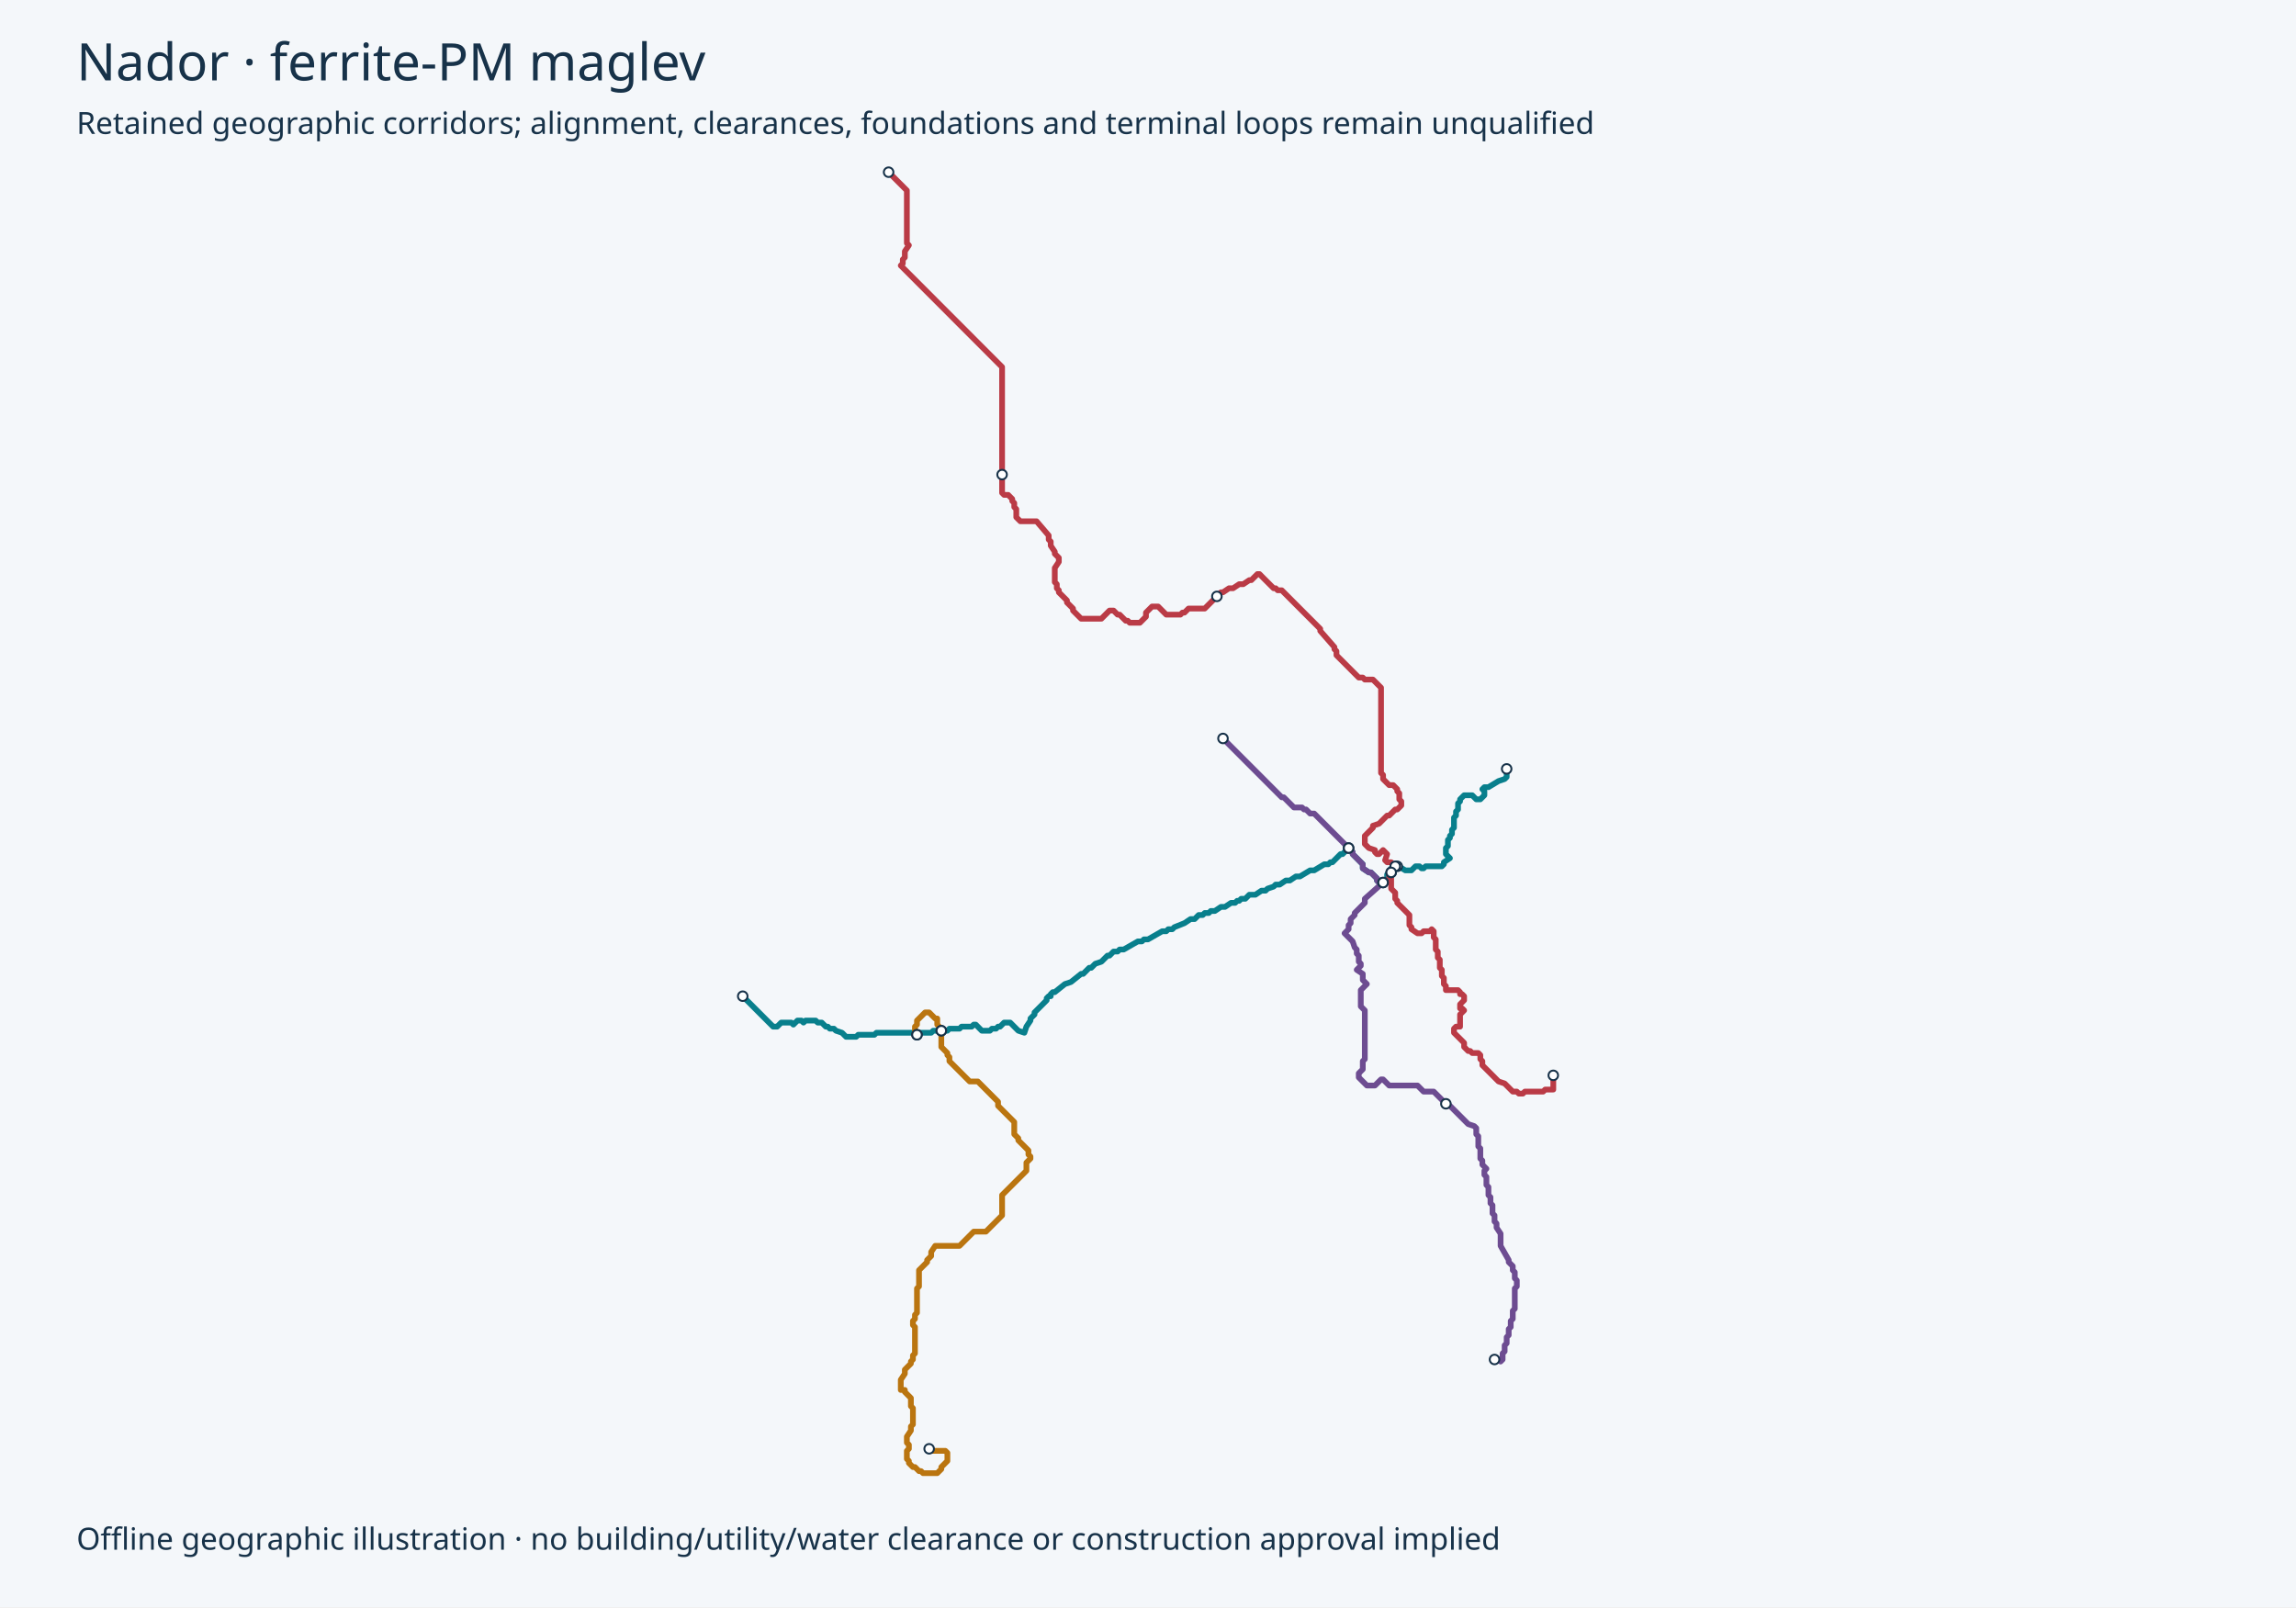
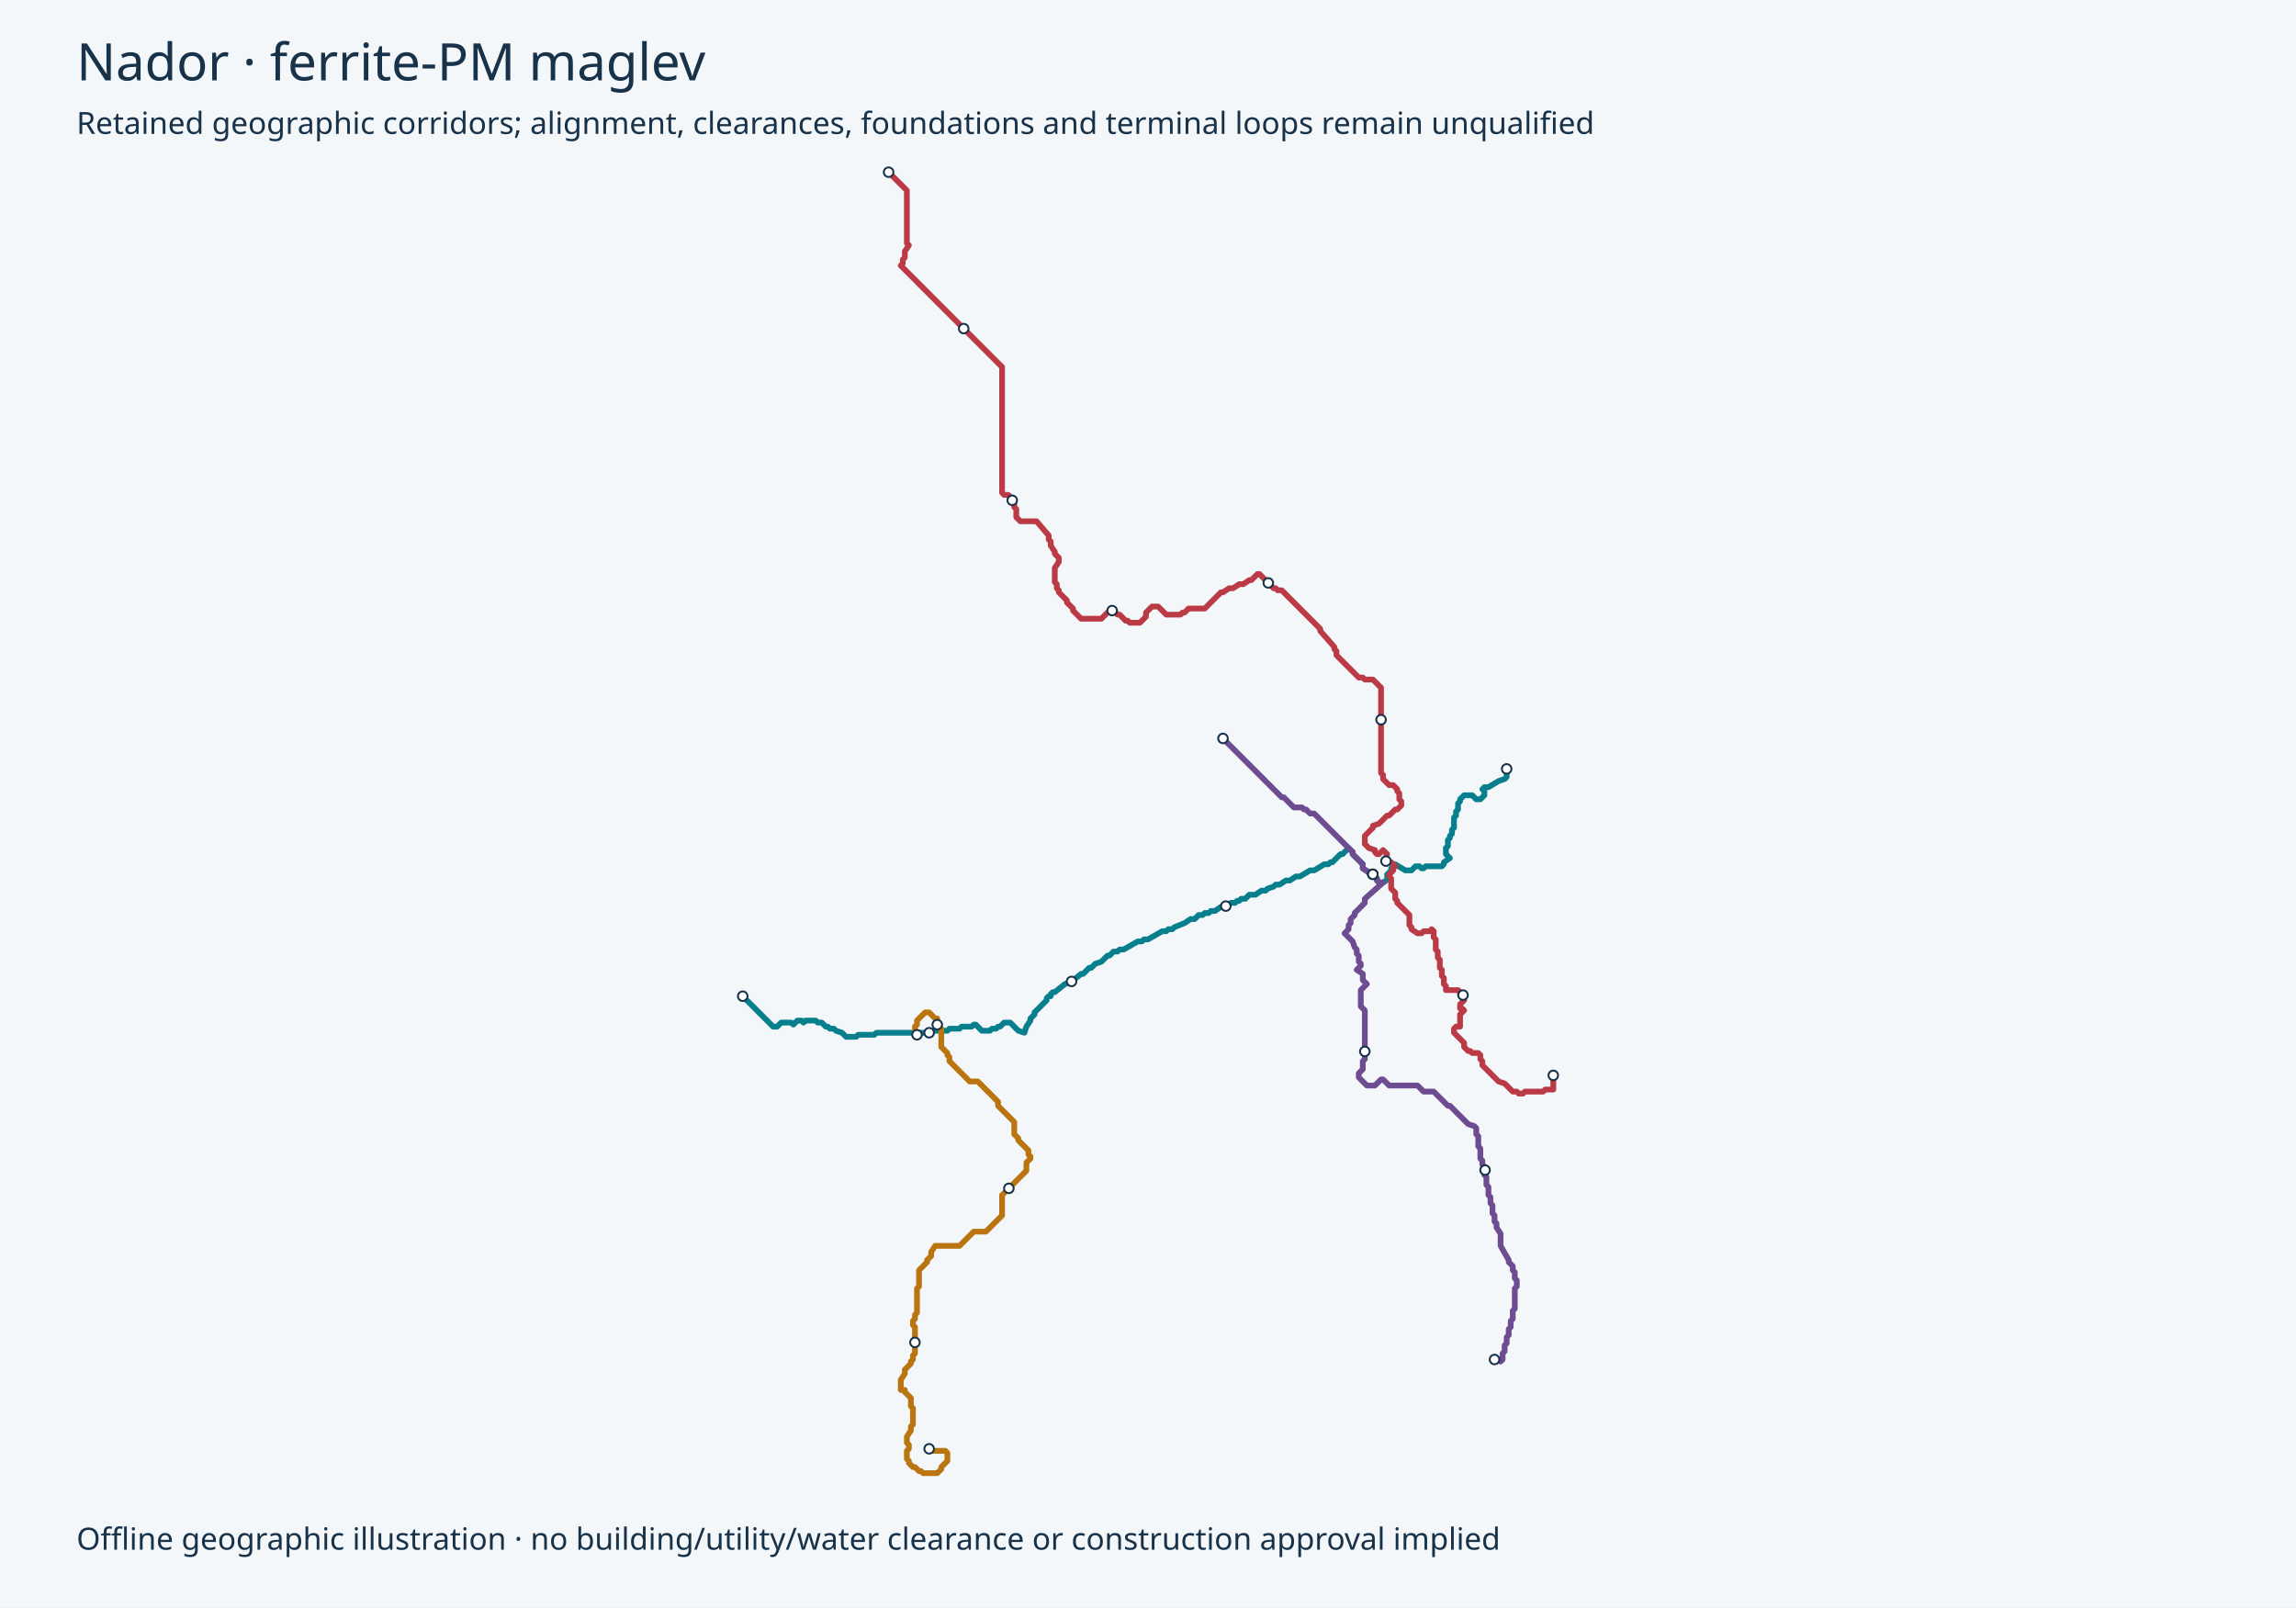
<svg xmlns="http://www.w3.org/2000/svg" width="1200" height="840" viewBox="0 0 1200 840" role="img">
  <rect width="1200" height="840" fill="#f4f7fa" />
  <g font-family="sans-serif" fill="#173249">
    <text x="40" y="42" font-size="27">Nador · ferrite-PM maglev</text>
    <text x="40" y="70" font-size="16">Retained geographic corridors; alignment, clearances, foundations and terminal loops remain unqualified</text>
  </g>
  <polyline points="787.46,401.89 787.46,406.13 786.40,407.19 783.22,408.25 777.93,411.44 775.81,411.44 774.75,412.50 775.81,413.56 775.81,415.68 773.69,417.80 771.57,417.80 769.46,415.68 765.22,415.68 763.10,417.80 763.10,418.86 762.04,419.92 762.04,423.10 760.98,424.17 760.98,426.29 759.92,427.35 759.92,432.65 758.87,433.71 758.87,435.83 757.81,436.90 757.81,437.96 756.75,439.02 756.75,442.20 755.69,443.26 755.69,446.44 757.81,448.56 754.63,450.69 754.63,451.75 753.57,452.81 745.10,452.81 744.04,453.87 742.98,453.87 741.92,452.81 739.80,452.81 737.68,454.93 734.51,454.93 729.21,451.75 727.09,453.87 727.09,455.99 726.03,455.99 726.03,457.05 724.97,457.05 724.97,458.11 726.03,459.17 722.86,461.29 720.74,461.29 719.68,460.23 719.68,459.17 716.50,455.99 715.44,455.99 712.26,453.87 712.26,451.75 706.97,446.44 706.97,445.38 704.85,443.26 701.67,446.44 700.61,446.44 696.38,450.69 695.32,450.69 694.26,451.75 692.14,451.75 686.85,454.93 684.73,454.93 679.43,458.11 677.31,458.11 674.14,460.23 672.02,460.23 668.84,462.36 666.72,462.36 665.66,463.42 662.49,464.48 661.43,465.54 659.31,465.54 656.13,467.66 652.96,467.66 650.84,469.78 648.72,469.78 647.66,470.84 646.60,470.84 645.54,471.90 643.42,471.90 640.25,474.02 638.13,474.02 634.95,476.15 632.83,476.15 631.77,477.21 629.65,477.21 628.60,478.27 626.48,478.27 624.36,480.39 622.24,480.39 619.06,482.51 613.77,484.63 612.71,485.69 610.59,485.69 609.53,486.76 607.41,486.76 600.00,491.00 597.88,491.00 596.82,492.06 594.70,492.06 587.29,496.30 585.17,496.30 584.11,497.36 582.00,497.36 579.88,499.49 578.82,499.49 575.64,502.67 572.46,503.73 570.35,505.85 569.29,505.85 566.11,509.03 565.05,509.03 559.75,513.28 556.58,514.34 551.28,518.58 550.22,518.58 549.16,519.64 549.16,520.70 548.10,520.70 547.04,521.76 547.04,522.82 540.69,529.19 540.69,530.25 538.57,532.37 538.57,533.43 536.45,536.61 535.39,539.80 532.22,538.74 527.98,534.49 524.80,534.49 522.69,536.61 521.63,536.61 520.57,537.68 518.45,537.68 517.39,538.74 513.15,538.74 509.98,535.55 508.92,535.55 507.86,536.61 502.56,536.61 501.50,537.68 496.21,537.68 495.15,538.74 487.74,538.74 486.68,539.80 480.32,539.80 479.26,540.86 478.20,540.86 477.14,539.80 458.08,539.80 457.02,540.86 448.55,540.86 447.49,541.92 442.19,541.92 440.08,539.80 436.90,538.74 435.84,537.68 433.72,537.68 432.66,536.61 431.60,536.61 429.48,534.49 427.37,534.49 426.31,533.43 421.01,533.43 419.95,534.49 418.89,533.43 416.78,533.43 414.66,535.55 413.60,534.49 408.30,534.49 406.18,536.61 404.07,536.61 388.18,520.70" stroke="#087f8c" fill="none" stroke-width="3" stroke-linejoin="round" />
  <polyline points="464.43,90.00 473.97,99.55 473.97,127.13 475.03,128.19 472.91,131.37 472.91,134.56 471.85,135.62 471.85,137.74 470.79,138.80 523.74,191.84 523.74,257.61 524.80,258.67 526.92,258.67 529.04,260.80 529.04,261.86 530.10,262.92 530.10,265.04 531.16,266.10 531.16,270.34 533.28,272.46 541.75,272.46 548.10,279.89 548.10,282.01 549.16,283.07 549.16,285.20 551.28,288.38 551.28,289.44 553.40,291.56 553.40,293.68 551.28,296.86 551.28,304.29 552.34,305.35 552.34,307.47 553.40,308.53 553.40,309.59 557.64,313.84 557.64,314.90 560.81,318.08 560.81,319.14 565.05,323.39 575.64,323.39 579.88,319.14 582.00,319.14 584.11,321.26 585.17,321.26 588.35,324.45 589.41,324.45 590.47,325.51 595.76,325.51 598.94,322.32 598.94,320.20 602.12,317.02 605.30,317.02 609.53,321.26 616.95,321.26 618.00,320.20 619.06,320.20 621.18,318.08 629.65,318.08 638.13,309.59 639.19,309.59 642.36,307.47 644.48,307.47 647.66,305.35 649.78,305.35 652.96,303.23 654.01,303.23 657.19,300.05 658.25,300.05 665.66,307.47 666.72,307.47 667.78,308.53 669.90,308.53 690.02,328.69 690.02,329.75 697.44,338.24 697.44,339.30 698.50,340.36 698.50,342.48 710.15,354.15 712.26,354.15 713.32,355.21 717.56,355.21 721.80,359.45 721.80,404.01 722.86,405.07 722.86,407.19 726.03,410.37 728.15,410.37 730.27,412.50 730.27,413.56 731.33,414.62 731.33,417.80 732.39,418.86 732.39,420.98 730.27,423.10 729.21,423.10 726.03,426.29 724.97,426.29 720.74,430.53 717.56,431.59 717.56,432.65 713.32,436.90 713.32,441.14 715.44,443.26 718.62,444.32 718.62,445.38 719.68,446.44 720.74,446.44 722.86,444.32 724.97,446.44 723.92,449.63 724.97,450.69 727.09,450.69 729.21,452.81 728.15,453.87 728.15,454.93 726.03,457.05 726.03,458.11 727.09,459.17 727.09,464.48 729.21,466.60 729.21,469.78 730.27,470.84 730.27,471.90 736.62,478.27 736.62,483.57 737.68,484.63 737.68,485.69 740.86,487.82 742.98,487.82 744.04,486.76 747.22,486.76 748.27,485.69 749.33,486.76 749.33,489.94 750.39,491.00 750.39,496.30 751.45,497.36 751.45,500.55 752.51,501.61 752.51,505.85 753.57,506.91 753.57,510.09 754.63,511.15 754.63,514.34 755.69,515.40 755.69,517.52 762.04,517.52 763.10,518.58 763.10,519.64 764.16,519.64 765.22,520.70 765.22,522.82 763.10,524.95 763.10,527.07 764.16,527.07 765.22,528.13 763.10,530.25 763.10,536.61 760.98,536.61 759.92,537.68 759.92,539.80 765.22,545.10 765.22,547.22 767.34,549.34 768.40,549.34 769.46,550.41 772.63,550.41 773.69,551.47 773.69,553.59 774.75,554.65 774.75,556.77 780.05,562.07 783.22,565.26 786.40,566.32 790.64,570.56 792.76,570.56 793.82,571.62 795.93,571.62 796.99,570.56 806.53,570.56 807.58,569.50 811.82,569.50 811.82,562.07" stroke="#ba3b46" fill="none" stroke-width="3" stroke-linejoin="round" />
  <polyline points="781.11,710.59 783.22,710.59 784.28,711.65 785.34,710.59 785.34,707.41 786.40,706.35 786.40,703.17 787.46,702.11 787.46,698.92 788.52,697.86 788.52,694.68 789.58,693.62 789.58,690.44 790.64,689.38 790.64,685.13 791.70,684.07 791.70,673.46 792.76,672.40 792.76,669.22 791.70,668.16 791.70,664.98 790.64,663.92 790.64,661.79 788.52,659.67 788.52,658.61 784.28,651.19 784.28,644.82 782.17,641.64 782.17,639.52 781.11,638.46 781.11,635.27 780.05,634.21 780.05,629.97 778.99,628.91 778.99,625.73 777.93,624.66 777.93,620.42 776.87,619.36 776.87,615.12 775.81,614.06 775.81,611.93 776.87,610.87 774.75,608.75 774.75,606.63 773.69,605.57 773.69,600.27 772.63,599.20 772.63,593.90 771.57,592.84 771.57,589.66 770.52,588.60 767.34,587.54 757.81,577.99 756.75,577.99 749.33,570.56 744.04,570.56 740.86,567.38 726.03,567.38 722.86,564.20 721.80,564.20 718.62,567.38 714.38,567.38 710.15,563.14 710.15,561.01 712.26,558.89 712.26,554.65 713.32,553.59 713.32,528.13 711.21,526.01 711.21,517.52 714.38,514.34 712.26,512.22 712.26,509.03 709.09,506.91 711.21,504.79 711.21,503.73 710.15,502.67 710.15,499.49 709.09,498.42 709.09,496.30 708.03,495.24 706.97,492.06 702.73,487.82 704.85,485.69 704.85,483.57 705.91,482.51 705.91,480.39 708.03,478.27 708.03,477.21 713.32,471.90 713.32,469.78 722.86,461.29 720.74,461.29 719.68,460.23 719.68,459.17 716.50,455.99 715.44,455.99 712.26,453.87 712.26,451.75 706.97,446.44 706.97,445.38 686.85,425.23 684.73,425.23 682.61,423.10 681.55,423.10 680.49,422.04 676.26,422.04 670.96,416.74 669.90,416.74 639.19,385.98" stroke="#6d4c91" fill="none" stroke-width="3" stroke-linejoin="round" />
  <polyline points="479.26,540.86 478.20,540.86 478.20,536.61 479.26,535.55 479.26,533.43 483.50,529.19 485.62,529.19 488.79,532.37 489.85,532.37 489.85,535.55 491.97,537.68 491.97,547.22 495.15,550.41 495.15,551.47 496.21,552.53 496.21,554.65 506.80,565.26 511.04,565.26 521.63,575.87 521.63,577.99 530.10,586.47 530.10,592.84 532.22,594.96 532.22,596.02 537.51,601.33 537.51,603.45 538.57,604.51 538.57,605.57 536.45,607.69 536.45,611.93 523.74,624.66 523.74,635.27 515.27,643.76 508.92,643.76 501.50,651.19 488.79,651.19 486.68,654.37 486.68,656.49 484.56,658.61 484.56,659.67 480.32,663.92 480.32,672.40 479.26,673.46 479.26,686.19 478.20,687.25 478.20,689.38 477.14,690.44 477.14,692.56 478.20,693.62 478.20,707.41 477.14,708.47 477.14,710.59 476.08,711.65 476.08,712.71 472.91,715.90 472.91,718.02 470.79,721.20 470.79,726.51 472.91,726.51 472.91,727.57 476.08,730.75 476.08,734.99 477.14,736.05 477.14,744.54 476.08,745.60 476.08,747.72 473.97,750.90 473.97,754.09 475.03,755.15 475.03,757.27 473.97,758.33 473.97,762.57 475.03,763.63 475.03,764.70 477.14,766.82 478.20,766.82 480.32,768.94 481.38,768.94 482.44,770.00 489.85,770.00 491.97,767.88 491.97,766.82 495.15,763.63 495.15,759.39 494.09,758.33 486.68,758.33 485.62,757.27" stroke="#ba7510" fill="none" stroke-width="3" stroke-linejoin="round" />
  <circle cx="787.46" cy="401.89" r="2.5" fill="white" stroke="#173249" />
-   <circle cx="730.27" cy="452.81" r="2.5" fill="white" stroke="#173249" />
-   <circle cx="727.09" cy="455.99" r="2.5" fill="white" stroke="#173249" />
-   <circle cx="722.86" cy="461.29" r="2.5" fill="white" stroke="#173249" />
-   <circle cx="704.85" cy="443.26" r="2.5" fill="white" stroke="#173249" />
-   <circle cx="491.97" cy="538.74" r="2.5" fill="white" stroke="#173249" />
-   <circle cx="479.26" cy="540.86" r="2.5" fill="white" stroke="#173249" />
+   <circle cx="717.49" cy="456.98" r="2.5" fill="white" stroke="#173249" />
+   <circle cx="640.67" cy="473.60" r="2.5" fill="white" stroke="#173249" />
+   <circle cx="560.05" cy="512.98" r="2.5" fill="white" stroke="#173249" />
+   <circle cx="485.62" cy="539.80" r="2.5" fill="white" stroke="#173249" />
  <circle cx="388.18" cy="520.70" r="2.5" fill="white" stroke="#173249" />
  <circle cx="464.43" cy="90.00" r="2.5" fill="white" stroke="#173249" />
-   <circle cx="523.74" cy="248.07" r="2.5" fill="white" stroke="#173249" />
-   <circle cx="636.01" cy="311.72" r="2.5" fill="white" stroke="#173249" />
-   <circle cx="729.21" cy="452.81" r="2.5" fill="white" stroke="#173249" />
-   <circle cx="727.09" cy="455.99" r="2.5" fill="white" stroke="#173249" />
+   <circle cx="503.68" cy="171.75" r="2.5" fill="white" stroke="#173249" />
+   <circle cx="529.04" cy="261.49" r="2.5" fill="white" stroke="#173249" />
+   <circle cx="581.26" cy="319.14" r="2.5" fill="white" stroke="#173249" />
+   <circle cx="662.87" cy="304.67" r="2.5" fill="white" stroke="#173249" />
+   <circle cx="721.80" cy="376.18" r="2.5" fill="white" stroke="#173249" />
+   <circle cx="724.38" cy="450.10" r="2.5" fill="white" stroke="#173249" />
+   <circle cx="764.64" cy="520.12" r="2.5" fill="white" stroke="#173249" />
  <circle cx="811.82" cy="562.07" r="2.5" fill="white" stroke="#173249" />
  <circle cx="781.11" cy="710.59" r="2.5" fill="white" stroke="#173249" />
-   <circle cx="755.69" cy="576.93" r="2.5" fill="white" stroke="#173249" />
-   <circle cx="722.86" cy="461.29" r="2.5" fill="white" stroke="#173249" />
-   <circle cx="704.85" cy="443.26" r="2.5" fill="white" stroke="#173249" />
+   <circle cx="776.17" cy="611.57" r="2.5" fill="white" stroke="#173249" />
+   <circle cx="713.32" cy="549.56" r="2.5" fill="white" stroke="#173249" />
+   <circle cx="717.49" cy="456.98" r="2.5" fill="white" stroke="#173249" />
  <circle cx="639.19" cy="385.98" r="2.5" fill="white" stroke="#173249" />
  <circle cx="479.26" cy="540.86" r="2.5" fill="white" stroke="#173249" />
-   <circle cx="491.97" cy="538.74" r="2.5" fill="white" stroke="#173249" />
+   <circle cx="489.86" cy="535.56" r="2.5" fill="white" stroke="#173249" />
+   <circle cx="527.28" cy="621.13" r="2.5" fill="white" stroke="#173249" />
+   <circle cx="478.20" cy="701.64" r="2.5" fill="white" stroke="#173249" />
  <circle cx="485.62" cy="757.27" r="2.5" fill="white" stroke="#173249" />
  <text x="40" y="810" font-family="sans-serif" font-size="16" fill="#173249">Offline geographic illustration · no building/utility/water clearance or construction approval implied</text>
</svg>
